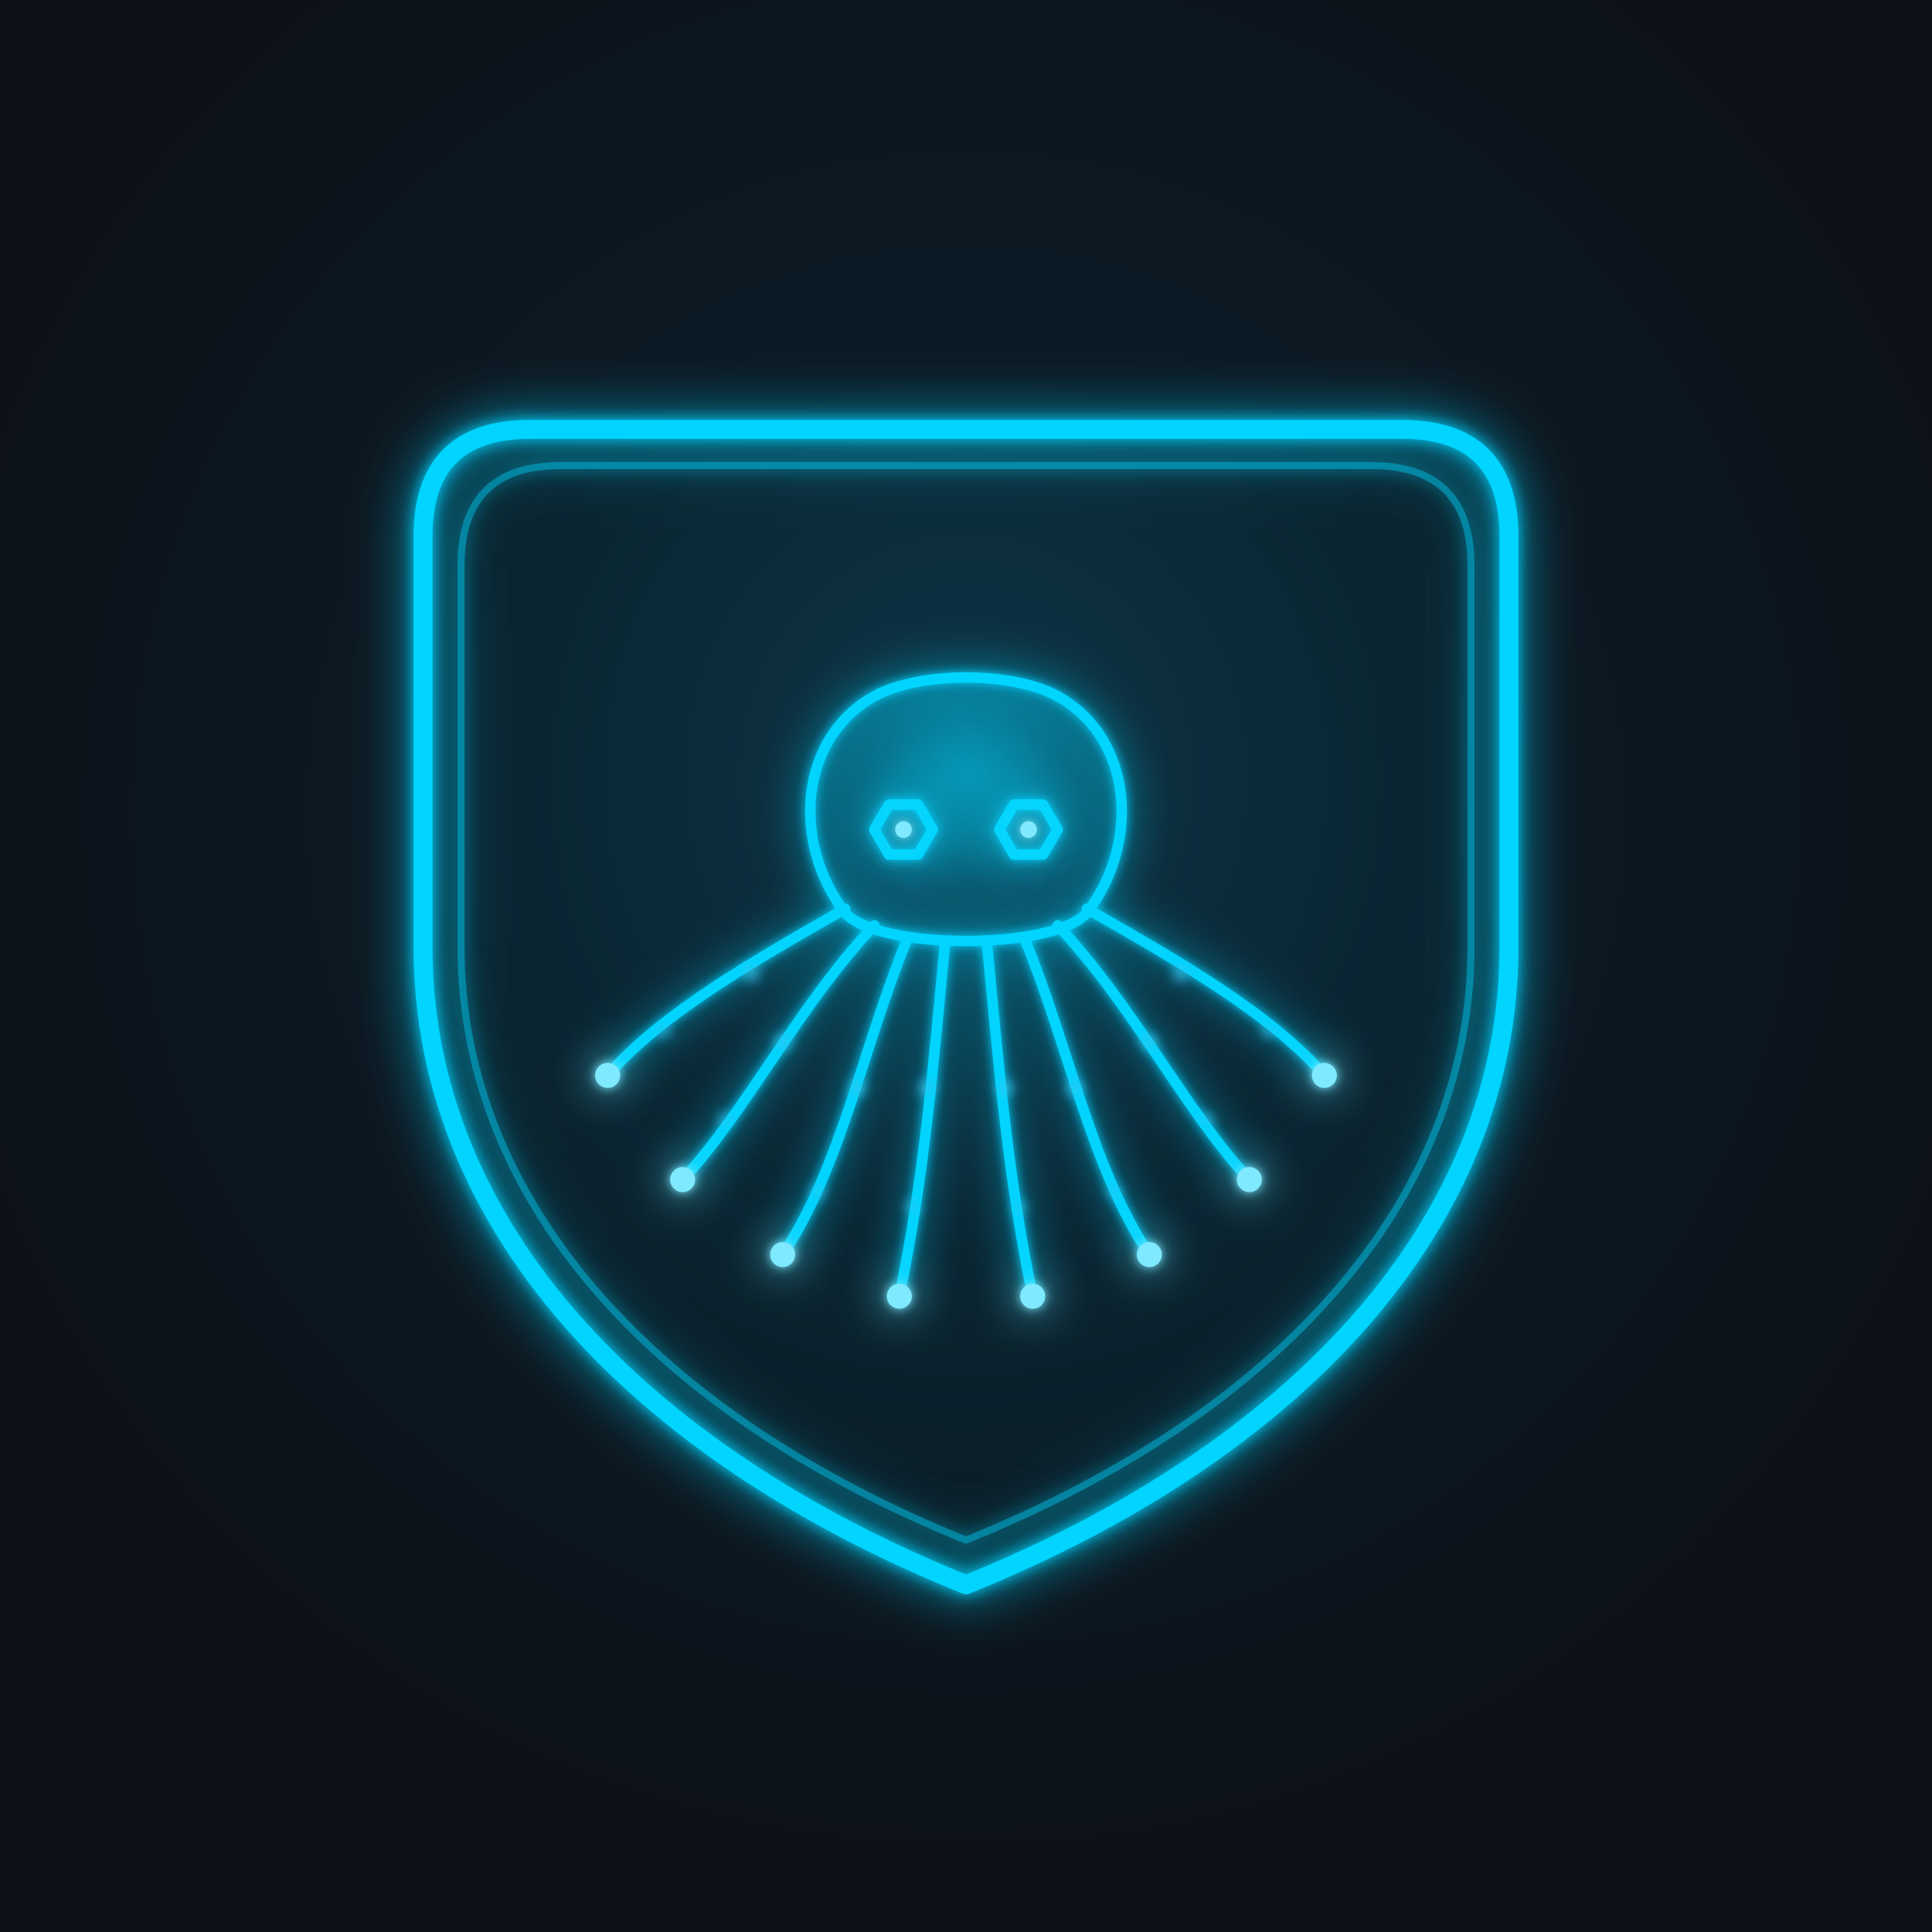
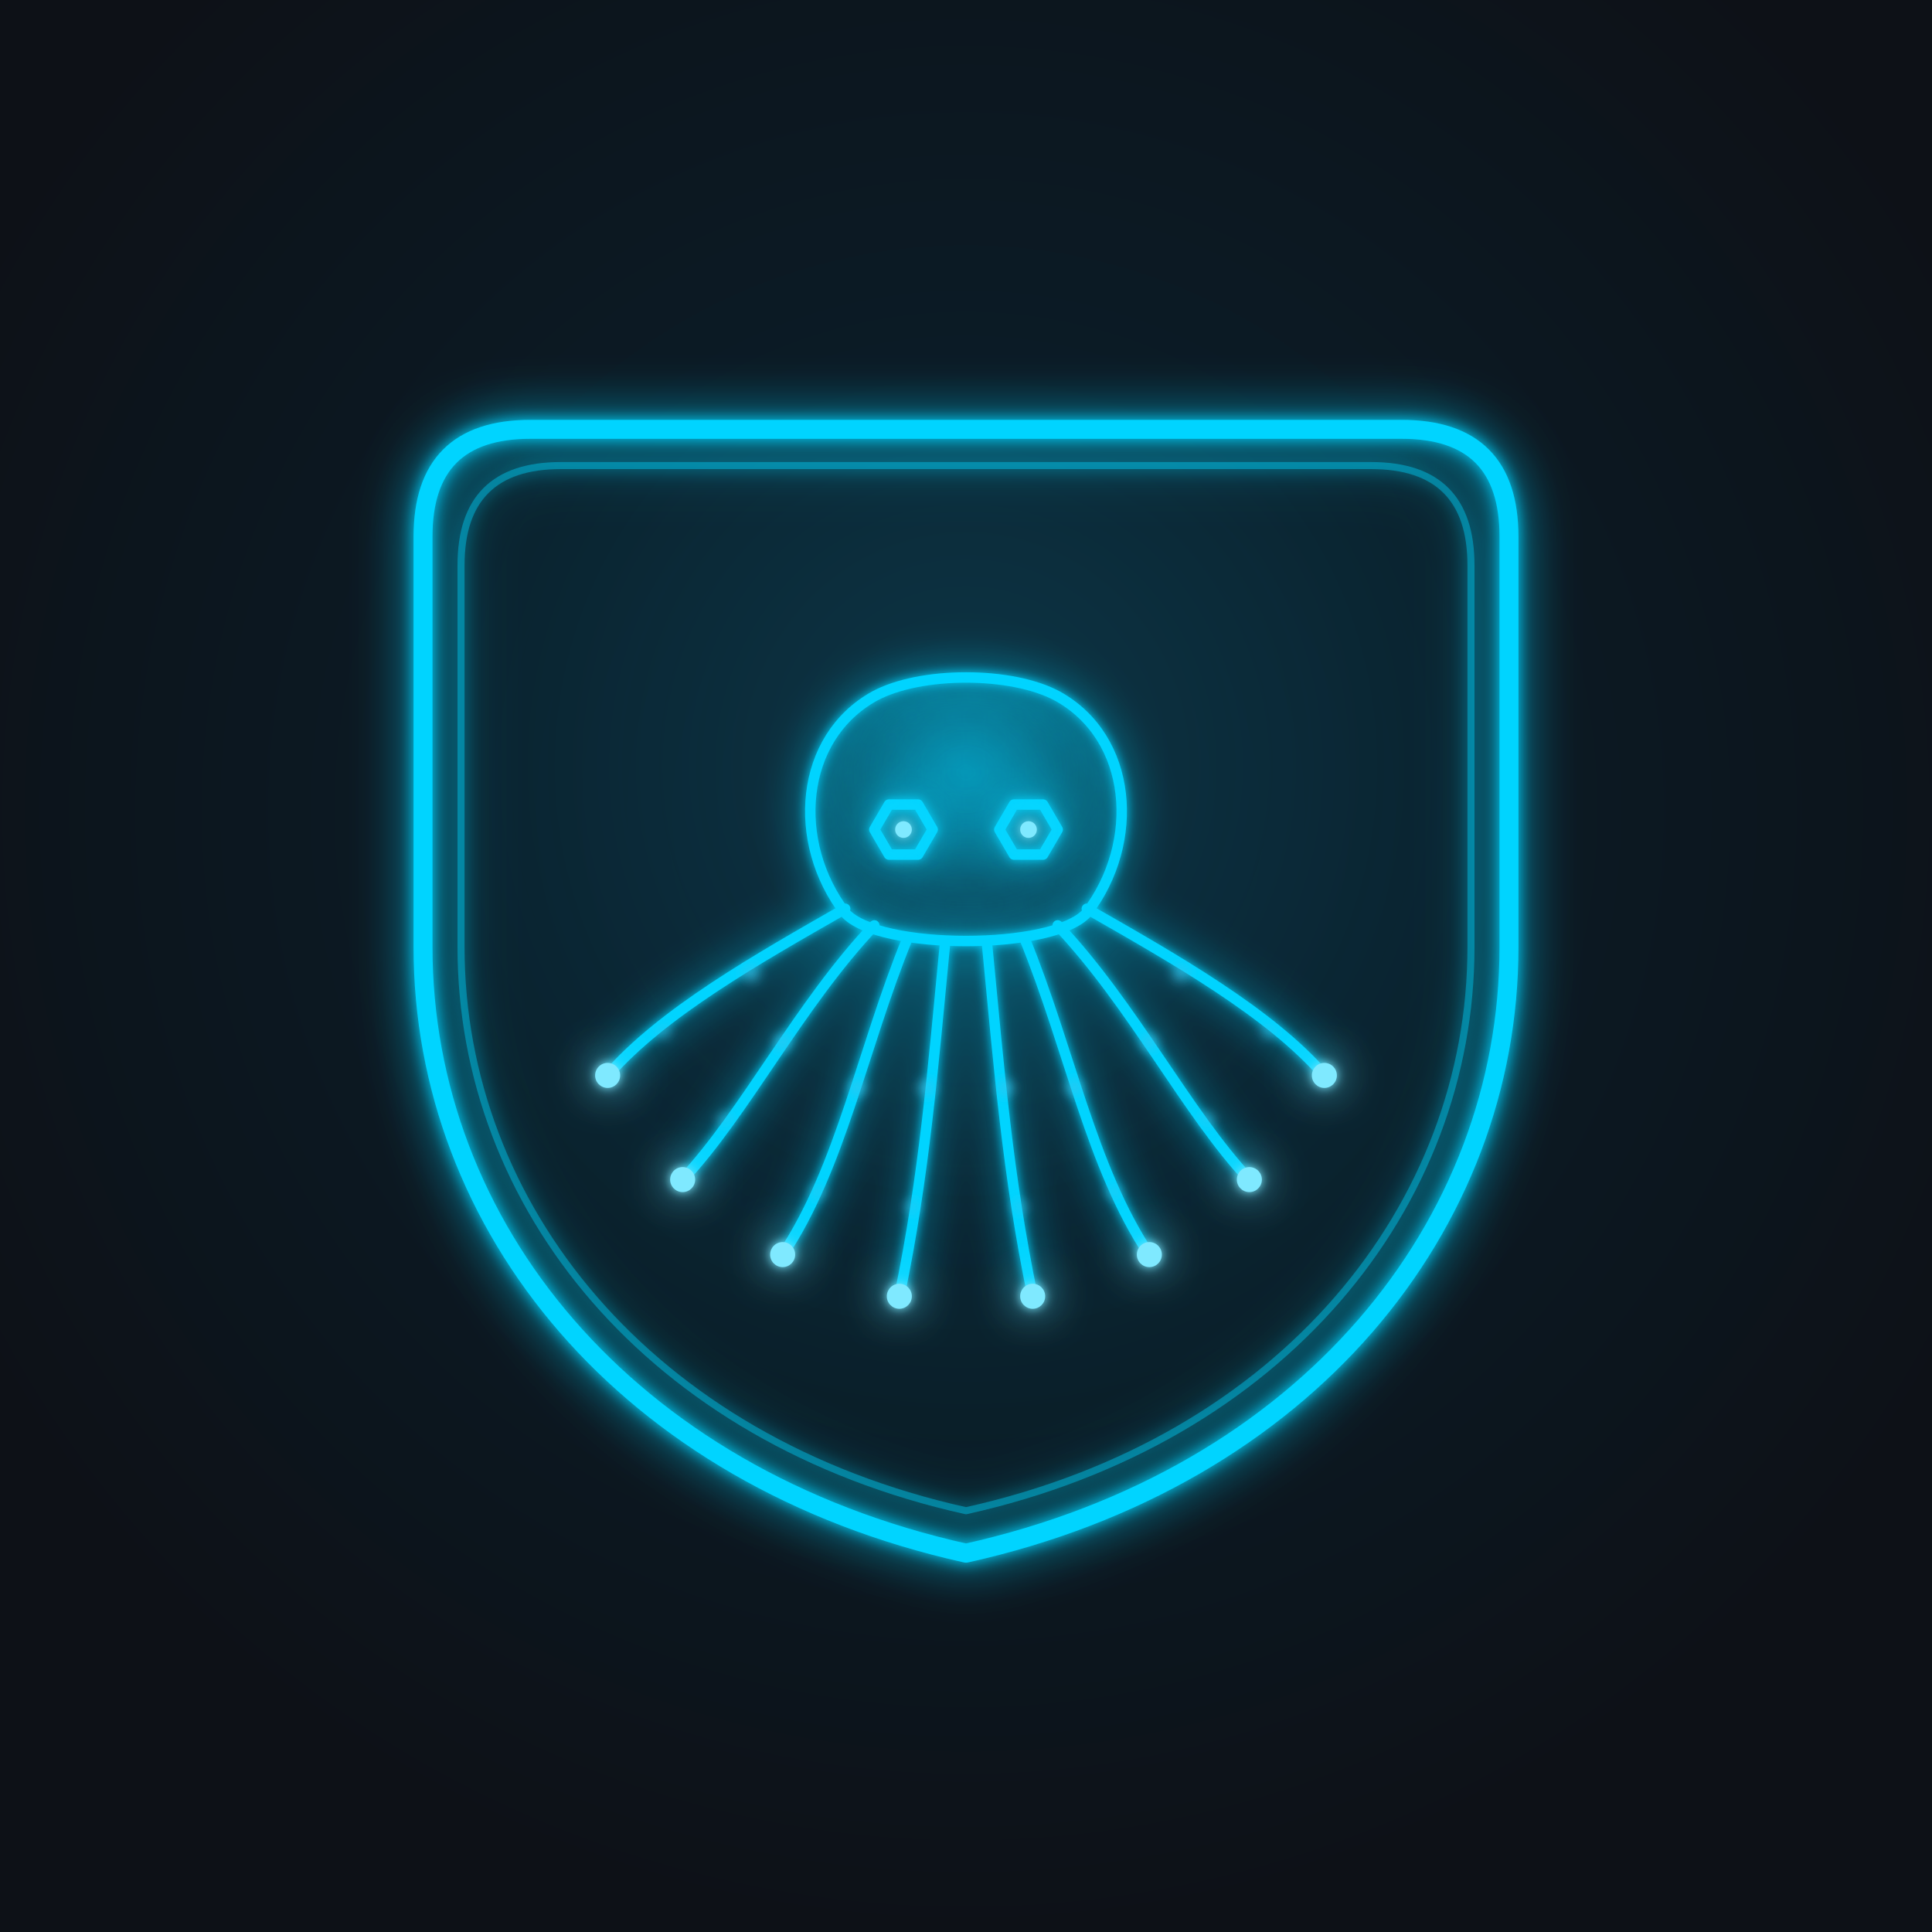
<svg xmlns="http://www.w3.org/2000/svg" viewBox="-50 -50 612 612" width="512" height="512">
  <defs>
    <filter id="glow" x="-60%" y="-60%" width="220%" height="220%">
      <feGaussianBlur stdDeviation="2.6" result="b1" />
      <feGaussianBlur stdDeviation="10" result="b2" />
      <feMerge>
        <feMergeNode in="b2" />
        <feMergeNode in="b1" />
        <feMergeNode in="SourceGraphic" />
      </feMerge>
    </filter>
    <filter id="shieldGlow" x="-50%" y="-50%" width="200%" height="200%">
      <feGaussianBlur stdDeviation="2.4" result="s1" />
      <feGaussianBlur stdDeviation="8" result="s2" />
      <feMerge>
        <feMergeNode in="s2" />
        <feMergeNode in="s1" />
        <feMergeNode in="SourceGraphic" />
      </feMerge>
    </filter>
    <filter id="softglow" x="-60%" y="-60%" width="220%" height="220%">
      <feGaussianBlur stdDeviation="3" />
    </filter>
    <radialGradient id="headFill" cx="50%" cy="36%" r="66%">
      <stop offset="0%" stop-color="#00d4ff" stop-opacity="0.28" />
      <stop offset="60%" stop-color="#00d4ff" stop-opacity="0.10" />
      <stop offset="100%" stop-color="#00d4ff" stop-opacity="0.02" />
    </radialGradient>
    <radialGradient id="bgGlow" cx="50%" cy="42%" r="58%">
      <stop offset="0%" stop-color="#0a2230" />
      <stop offset="100%" stop-color="#0d1117" />
    </radialGradient>
    <radialGradient id="shieldFill" cx="50%" cy="30%" r="80%">
      <stop offset="0%" stop-color="#0d3a4c" stop-opacity="0.85" />
      <stop offset="55%" stop-color="#0a2734" stop-opacity="0.8" />
      <stop offset="100%" stop-color="#08151c" stop-opacity="0.92" />
    </radialGradient>
    <path id="headPath" d="M198,234 C172,200 176,150 212,130 C234,118 278,118 300,130 C336,150 340,200 314,234 C298,252 214,252 198,234 Z" />
    <clipPath id="headClip">
      <use href="#headPath" />
    </clipPath>
-     <path id="shieldPath" d="M118,86 L394,86 Q428,86 428,120 L428,250 C428,338 360,410 256,452 C152,410 84,338 84,250 L84,120 Q84,86 118,86 Z" />
+     <path id="shieldPath" d="M118,86 L394,86 Q428,86 428,120 L428,250 C428,338 364,418 256,442 C148,418 84,338 84,250 L84,120 Q84,86 118,86 Z" />
    <pattern id="mesh" width="20" height="20" patternUnits="userSpaceOnUse">
      <path d="M10,0 L20,10 L10,20 L0,10 Z" fill="none" stroke="#00d4ff" stroke-width="0.8" stroke-opacity="0.5" />
    </pattern>
  </defs>
  <rect x="-50" y="-50" width="612" height="612" fill="#0d1117" />
  <rect x="-50" y="-50" width="612" height="612" fill="url(#bgGlow)" />
  <use href="#shieldPath" fill="url(#shieldFill)" />
  <g fill="none" stroke="#00d4ff" stroke-linejoin="round" filter="url(#shieldGlow)">
    <use href="#shieldPath" stroke-width="6" />
    <use href="#shieldPath" stroke-width="2.4" stroke-opacity="0.4" transform="translate(256,250) scale(0.93) translate(-256,-250)" />
  </g>
  <g transform="translate(0,-4) translate(256,261) scale(0.66) translate(-256,-261)">
    <g fill="none" stroke="#00d4ff" stroke-width="5" stroke-linecap="round" stroke-linejoin="round" filter="url(#glow)">
      <path d="M246,248 C240,310 236,360 224,418" />
      <path d="M228,246 C206,300 196,356 168,398" />
      <path d="M212,240 C176,278 150,330 120,362" />
      <path d="M198,232 C156,256 110,282 84,312" />
      <path d="M266,248 C272,310 276,360 288,418" />
      <path d="M284,246 C306,300 316,356 344,398" />
      <path d="M300,240 C336,278 362,330 392,362" />
      <path d="M314,232 C356,256 402,282 428,312" />
      <use href="#headPath" fill="url(#headFill)" />
      <polygon points="219,182 233,182 240,194 233,206 219,206 212,194" />
      <polygon points="279,182 293,182 300,194 293,206 279,206 272,194" />
    </g>
    <g clip-path="url(#headClip)" opacity="0.16" filter="url(#softglow)">
      <rect x="180" y="120" width="160" height="135" fill="url(#mesh)" />
    </g>
    <g fill="#36c4ee" filter="url(#softglow)">
      <circle cx="237" cy="318" r="3.4" />
      <circle cx="230" cy="375" r="2.6" />
      <circle cx="204" cy="318" r="3.4" />
      <circle cx="185" cy="368" r="2.6" />
      <circle cx="168" cy="296" r="3.4" />
      <circle cx="140" cy="333" r="2.6" />
      <circle cx="153" cy="263" r="3.4" />
      <circle cx="111" cy="291" r="2.6" />
      <circle cx="275" cy="318" r="3.4" />
      <circle cx="282" cy="375" r="2.6" />
      <circle cx="308" cy="318" r="3.4" />
      <circle cx="327" cy="368" r="2.6" />
      <circle cx="344" cy="296" r="3.4" />
      <circle cx="372" cy="333" r="2.6" />
      <circle cx="359" cy="263" r="3.4" />
      <circle cx="401" cy="291" r="2.6" />
    </g>
    <g fill="#7fe9ff" filter="url(#glow)">
      <circle cx="224" cy="418" r="6" />
      <circle cx="168" cy="398" r="6" />
      <circle cx="120" cy="362" r="6" />
      <circle cx="84" cy="312" r="6" />
      <circle cx="288" cy="418" r="6" />
      <circle cx="344" cy="398" r="6" />
      <circle cx="392" cy="362" r="6" />
      <circle cx="428" cy="312" r="6" />
      <circle cx="226" cy="194" r="4" />
      <circle cx="286" cy="194" r="4" />
    </g>
  </g>
</svg>
